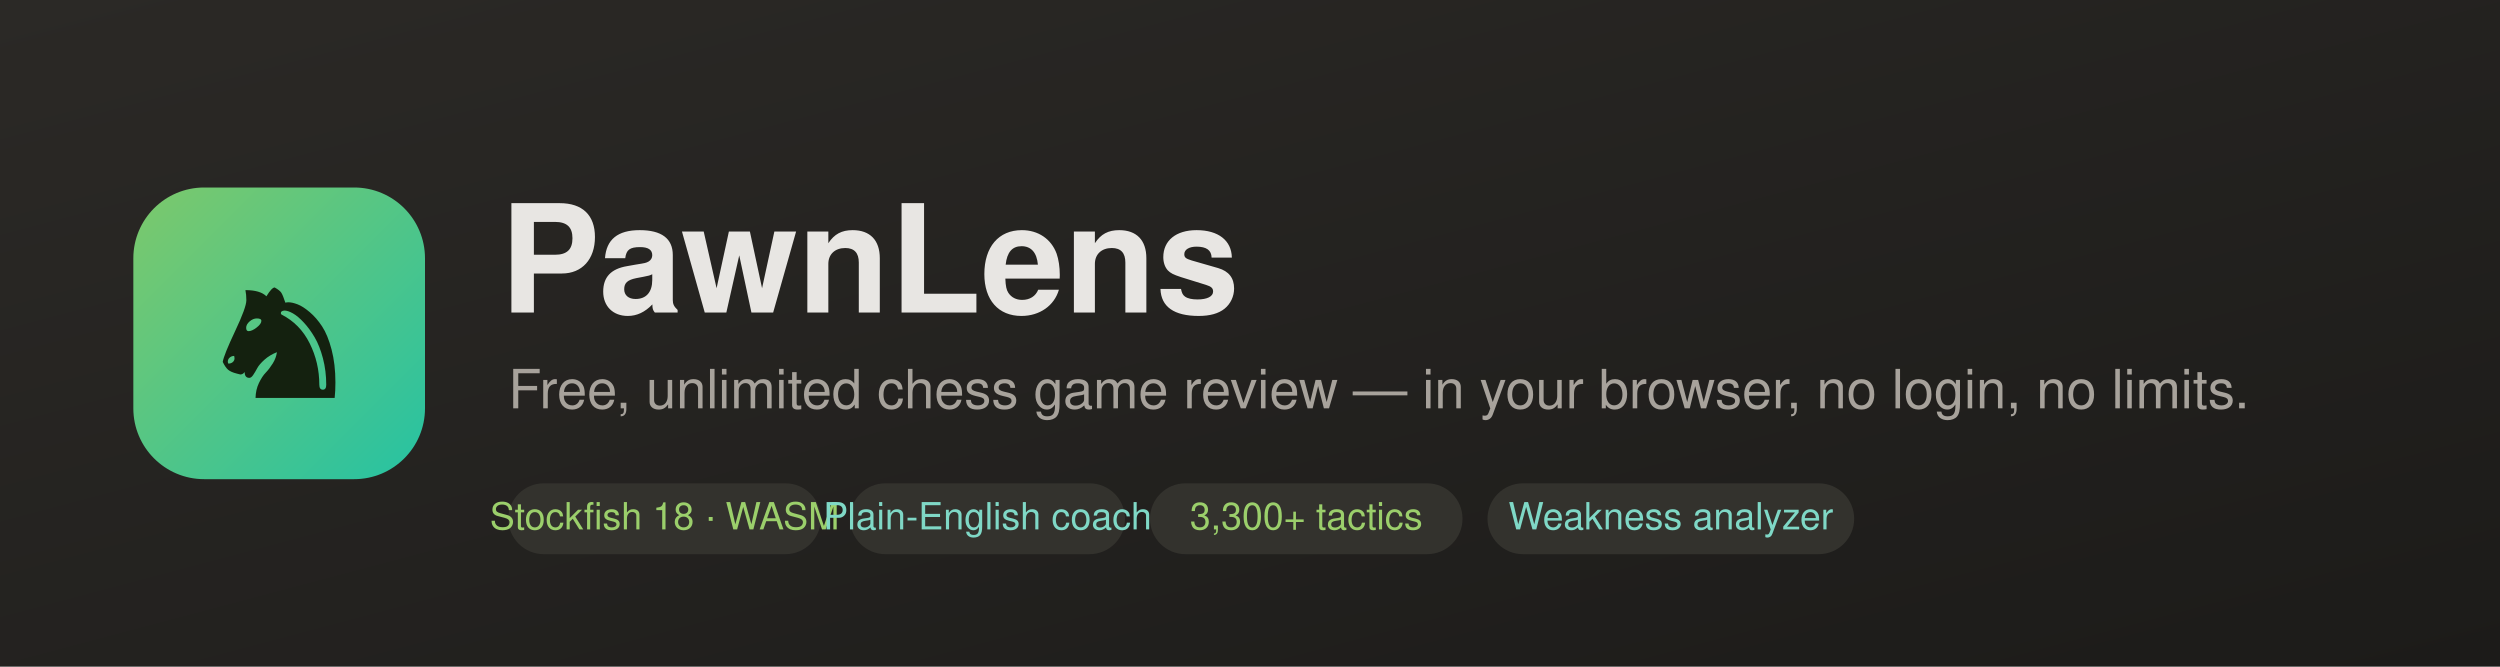
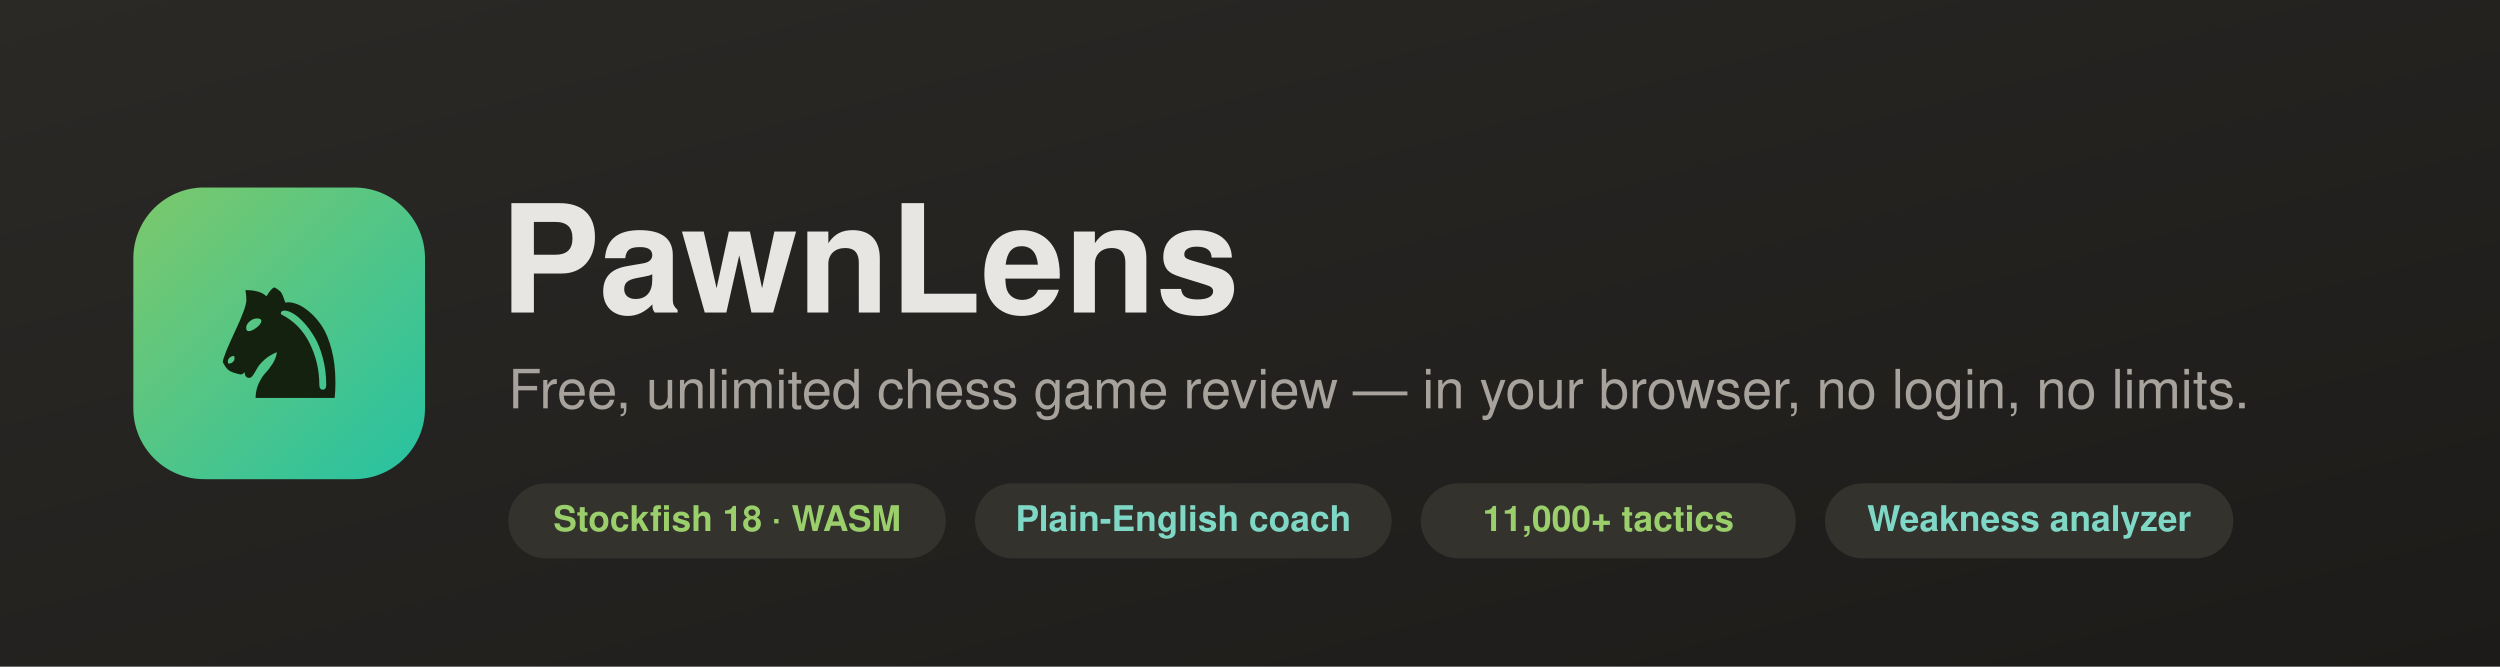
<svg xmlns="http://www.w3.org/2000/svg" width="1200" height="320" viewBox="0 0 1200 320" role="img" aria-label="PawnLens">
  <defs>
    <linearGradient id="bg" x1="0" y1="0" x2="1" y2="1">
      <stop offset="0" stop-color="#2b2926" />
      <stop offset="1" stop-color="#1c1b19" />
    </linearGradient>
    <linearGradient id="mark" x1="0" y1="0" x2="1" y2="1">
      <stop offset="0" stop-color="#7dc96b" />
      <stop offset="1" stop-color="#26c2a3" />
    </linearGradient>
  </defs>
  <rect width="1200" height="320" fill="url(#bg)" />
  <g transform="translate(64,90)">
    <rect width="140" height="140" rx="34" fill="url(#mark)" />
    <text x="70" y="74" text-anchor="middle" dominant-baseline="central" font-size="90" font-family="Georgia, serif" fill="#14210f" font-weight="700">♞</text>
  </g>
  <g font-family="Segoe UI, Helvetica, Arial, sans-serif">
    <text x="240" y="150" font-size="72" font-weight="800" fill="#e8e6e3">PawnLens</text>
    <text x="244" y="196" font-size="26" fill="#a7a29b">Free, unlimited chess game review — in your browser, no login, no limits.</text>
-     <g transform="translate(244,232)" font-size="18" fill="#cfe8c4">
-       <rect x="0" y="0" width="150" height="34" rx="17" fill="#33322d" />
-       <text x="75" y="18" text-anchor="middle" dominant-baseline="central" fill="#9bcf6b">Stockfish 18 · WASM</text>
-       <rect x="164" y="0" width="132" height="34" rx="17" fill="#33322d" />
-       <text x="230" y="18" text-anchor="middle" dominant-baseline="central" fill="#7fd8c6">Plain-English coach</text>
-       <rect x="308" y="0" width="150" height="34" rx="17" fill="#33322d" />
-       <text x="383" y="18" text-anchor="middle" dominant-baseline="central" fill="#9bcf6b">3,300+ tactics</text>
-       <rect x="470" y="0" width="176" height="34" rx="17" fill="#33322d" />
-       <text x="558" y="18" text-anchor="middle" dominant-baseline="central" fill="#7fd8c6">Weakness analyzer</text>
+     <g transform="translate(244,232)" font-size="17" font-weight="600">
+       <rect x="0" y="0" width="210" height="36" rx="18" fill="#33322d" />
+       <text x="105" y="19" text-anchor="middle" dominant-baseline="central" fill="#9bcf6b">Stockfish 18 · WASM</text>
+       <rect x="224" y="0" width="200" height="36" rx="18" fill="#33322d" />
+       <text x="324" y="19" text-anchor="middle" dominant-baseline="central" fill="#7fd8c6">Plain-English coach</text>
+       <rect x="438" y="0" width="180" height="36" rx="18" fill="#33322d" />
+       <text x="528" y="19" text-anchor="middle" dominant-baseline="central" fill="#9bcf6b">11,000+ tactics</text>
+       <rect x="632" y="0" width="196" height="36" rx="18" fill="#33322d" />
+       <text x="730" y="19" text-anchor="middle" dominant-baseline="central" fill="#7fd8c6">Weakness analyzer</text>
    </g>
  </g>
</svg>
